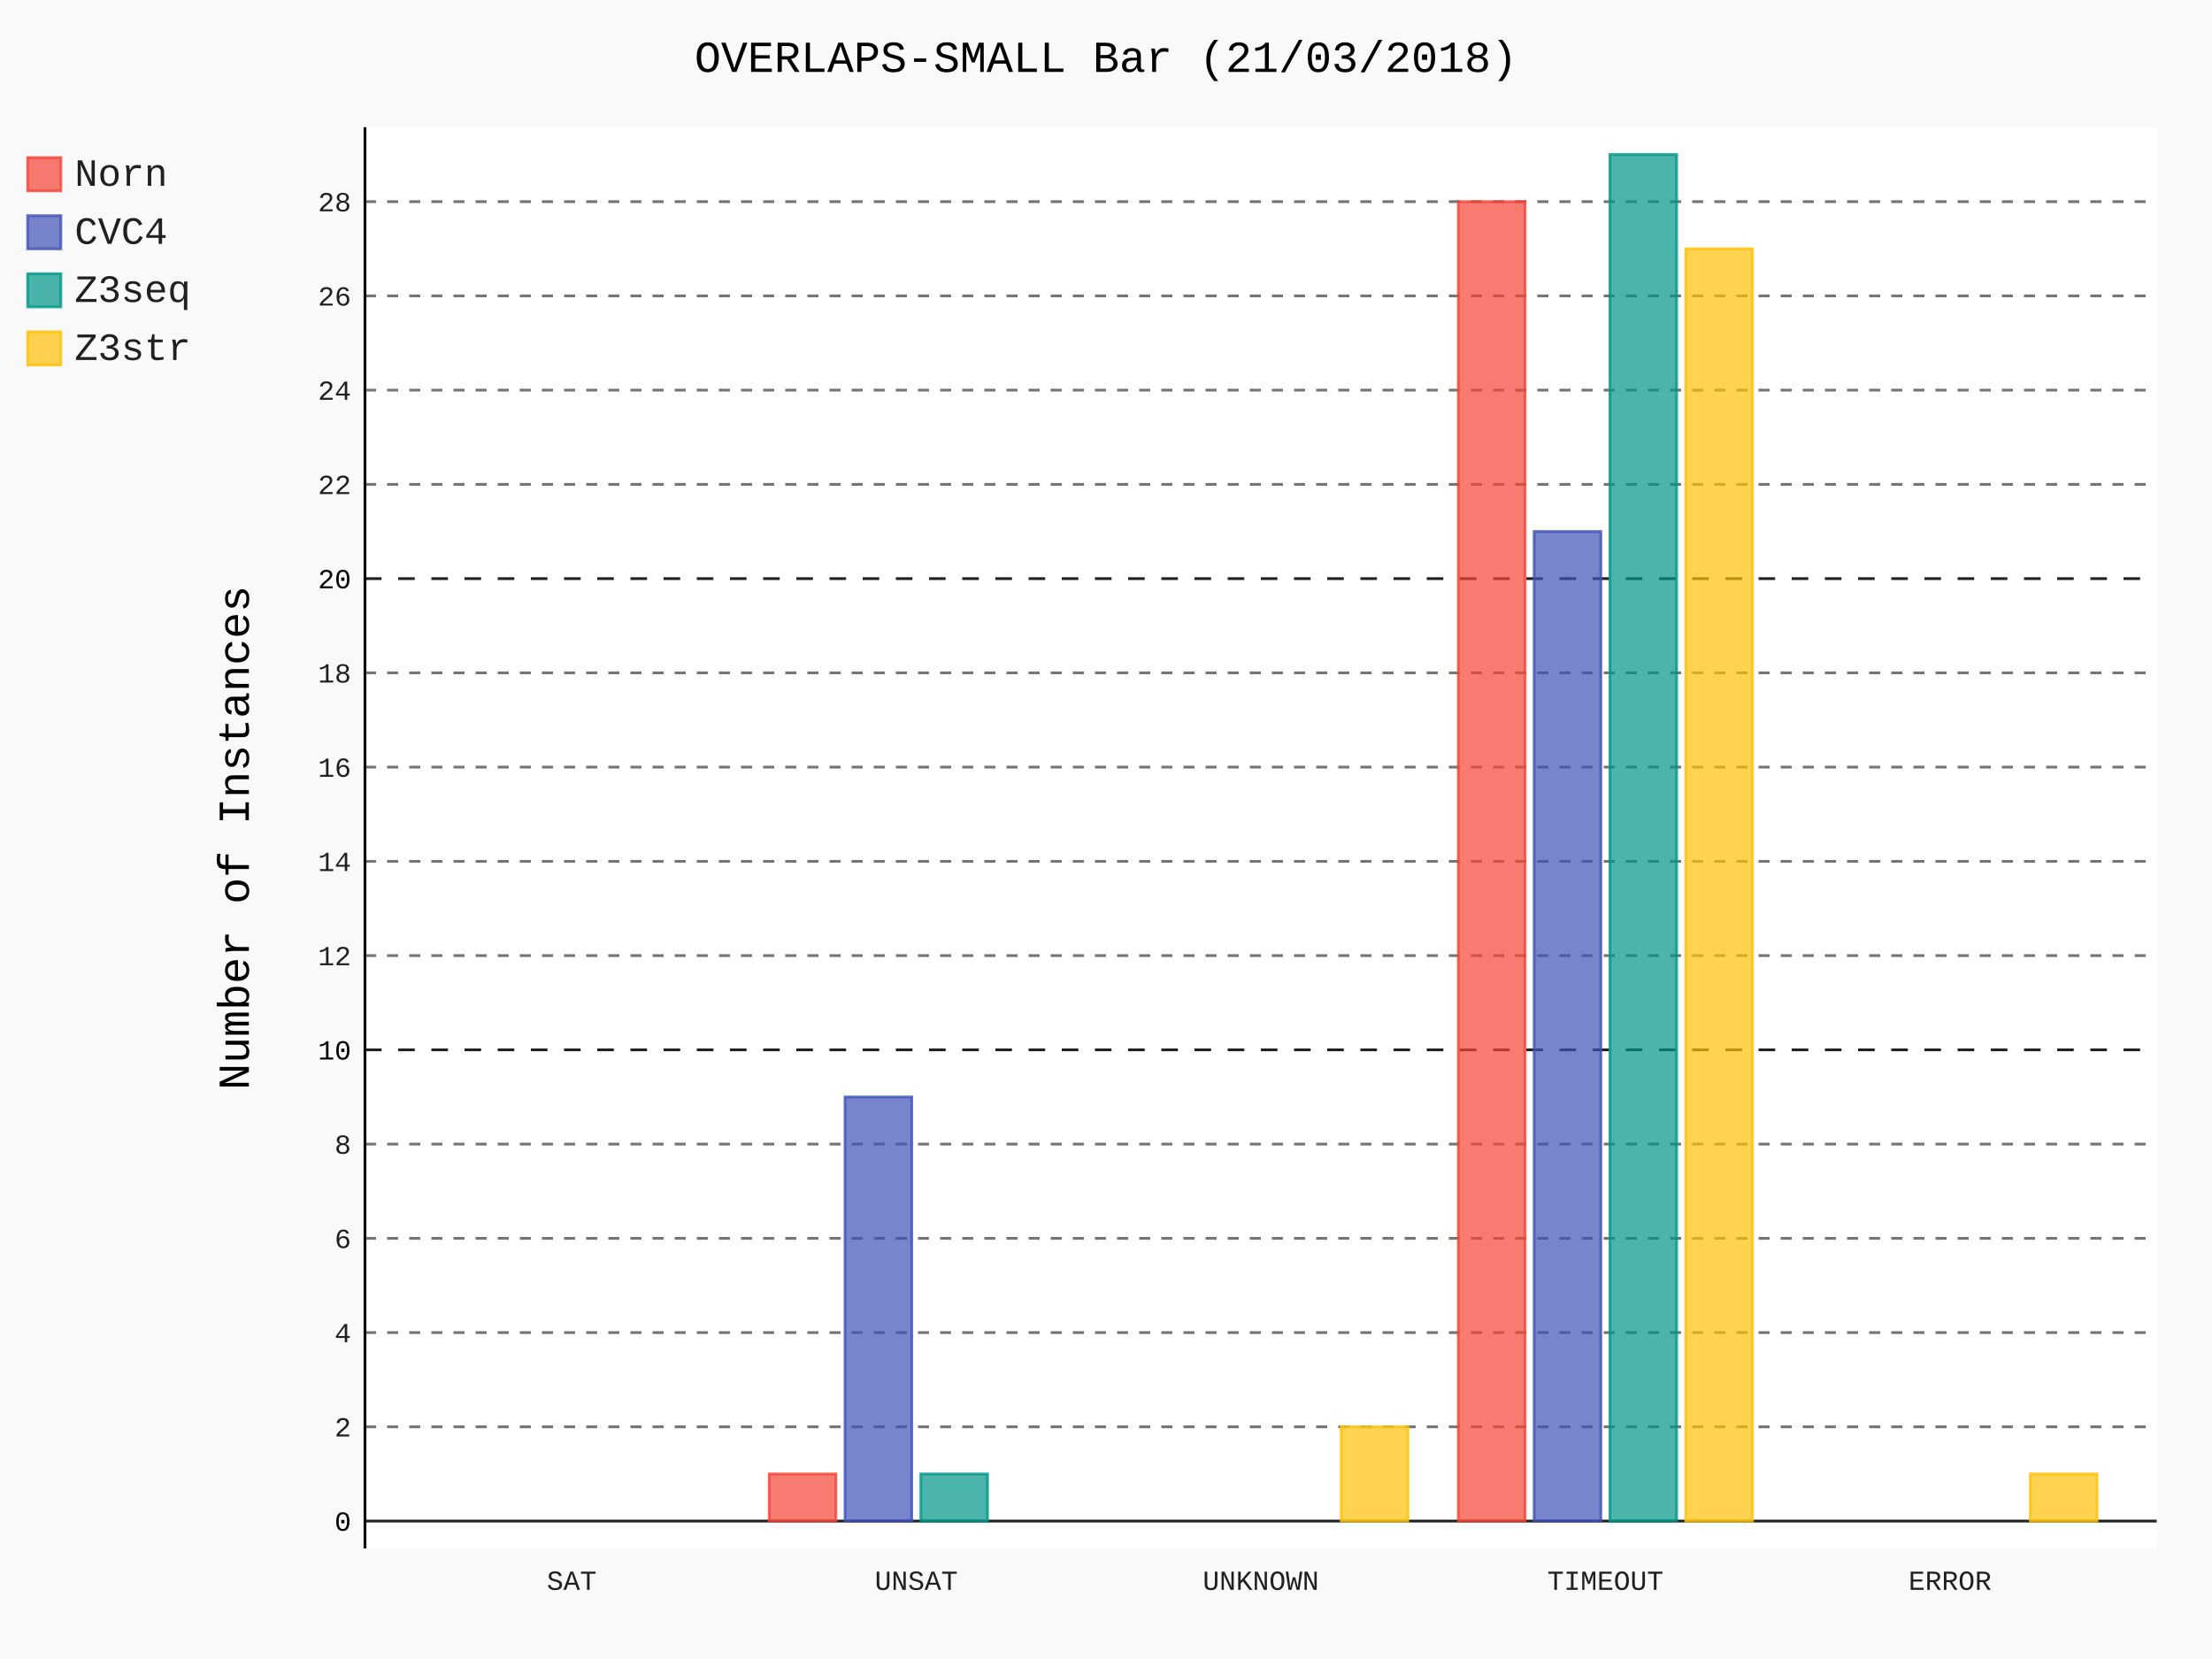
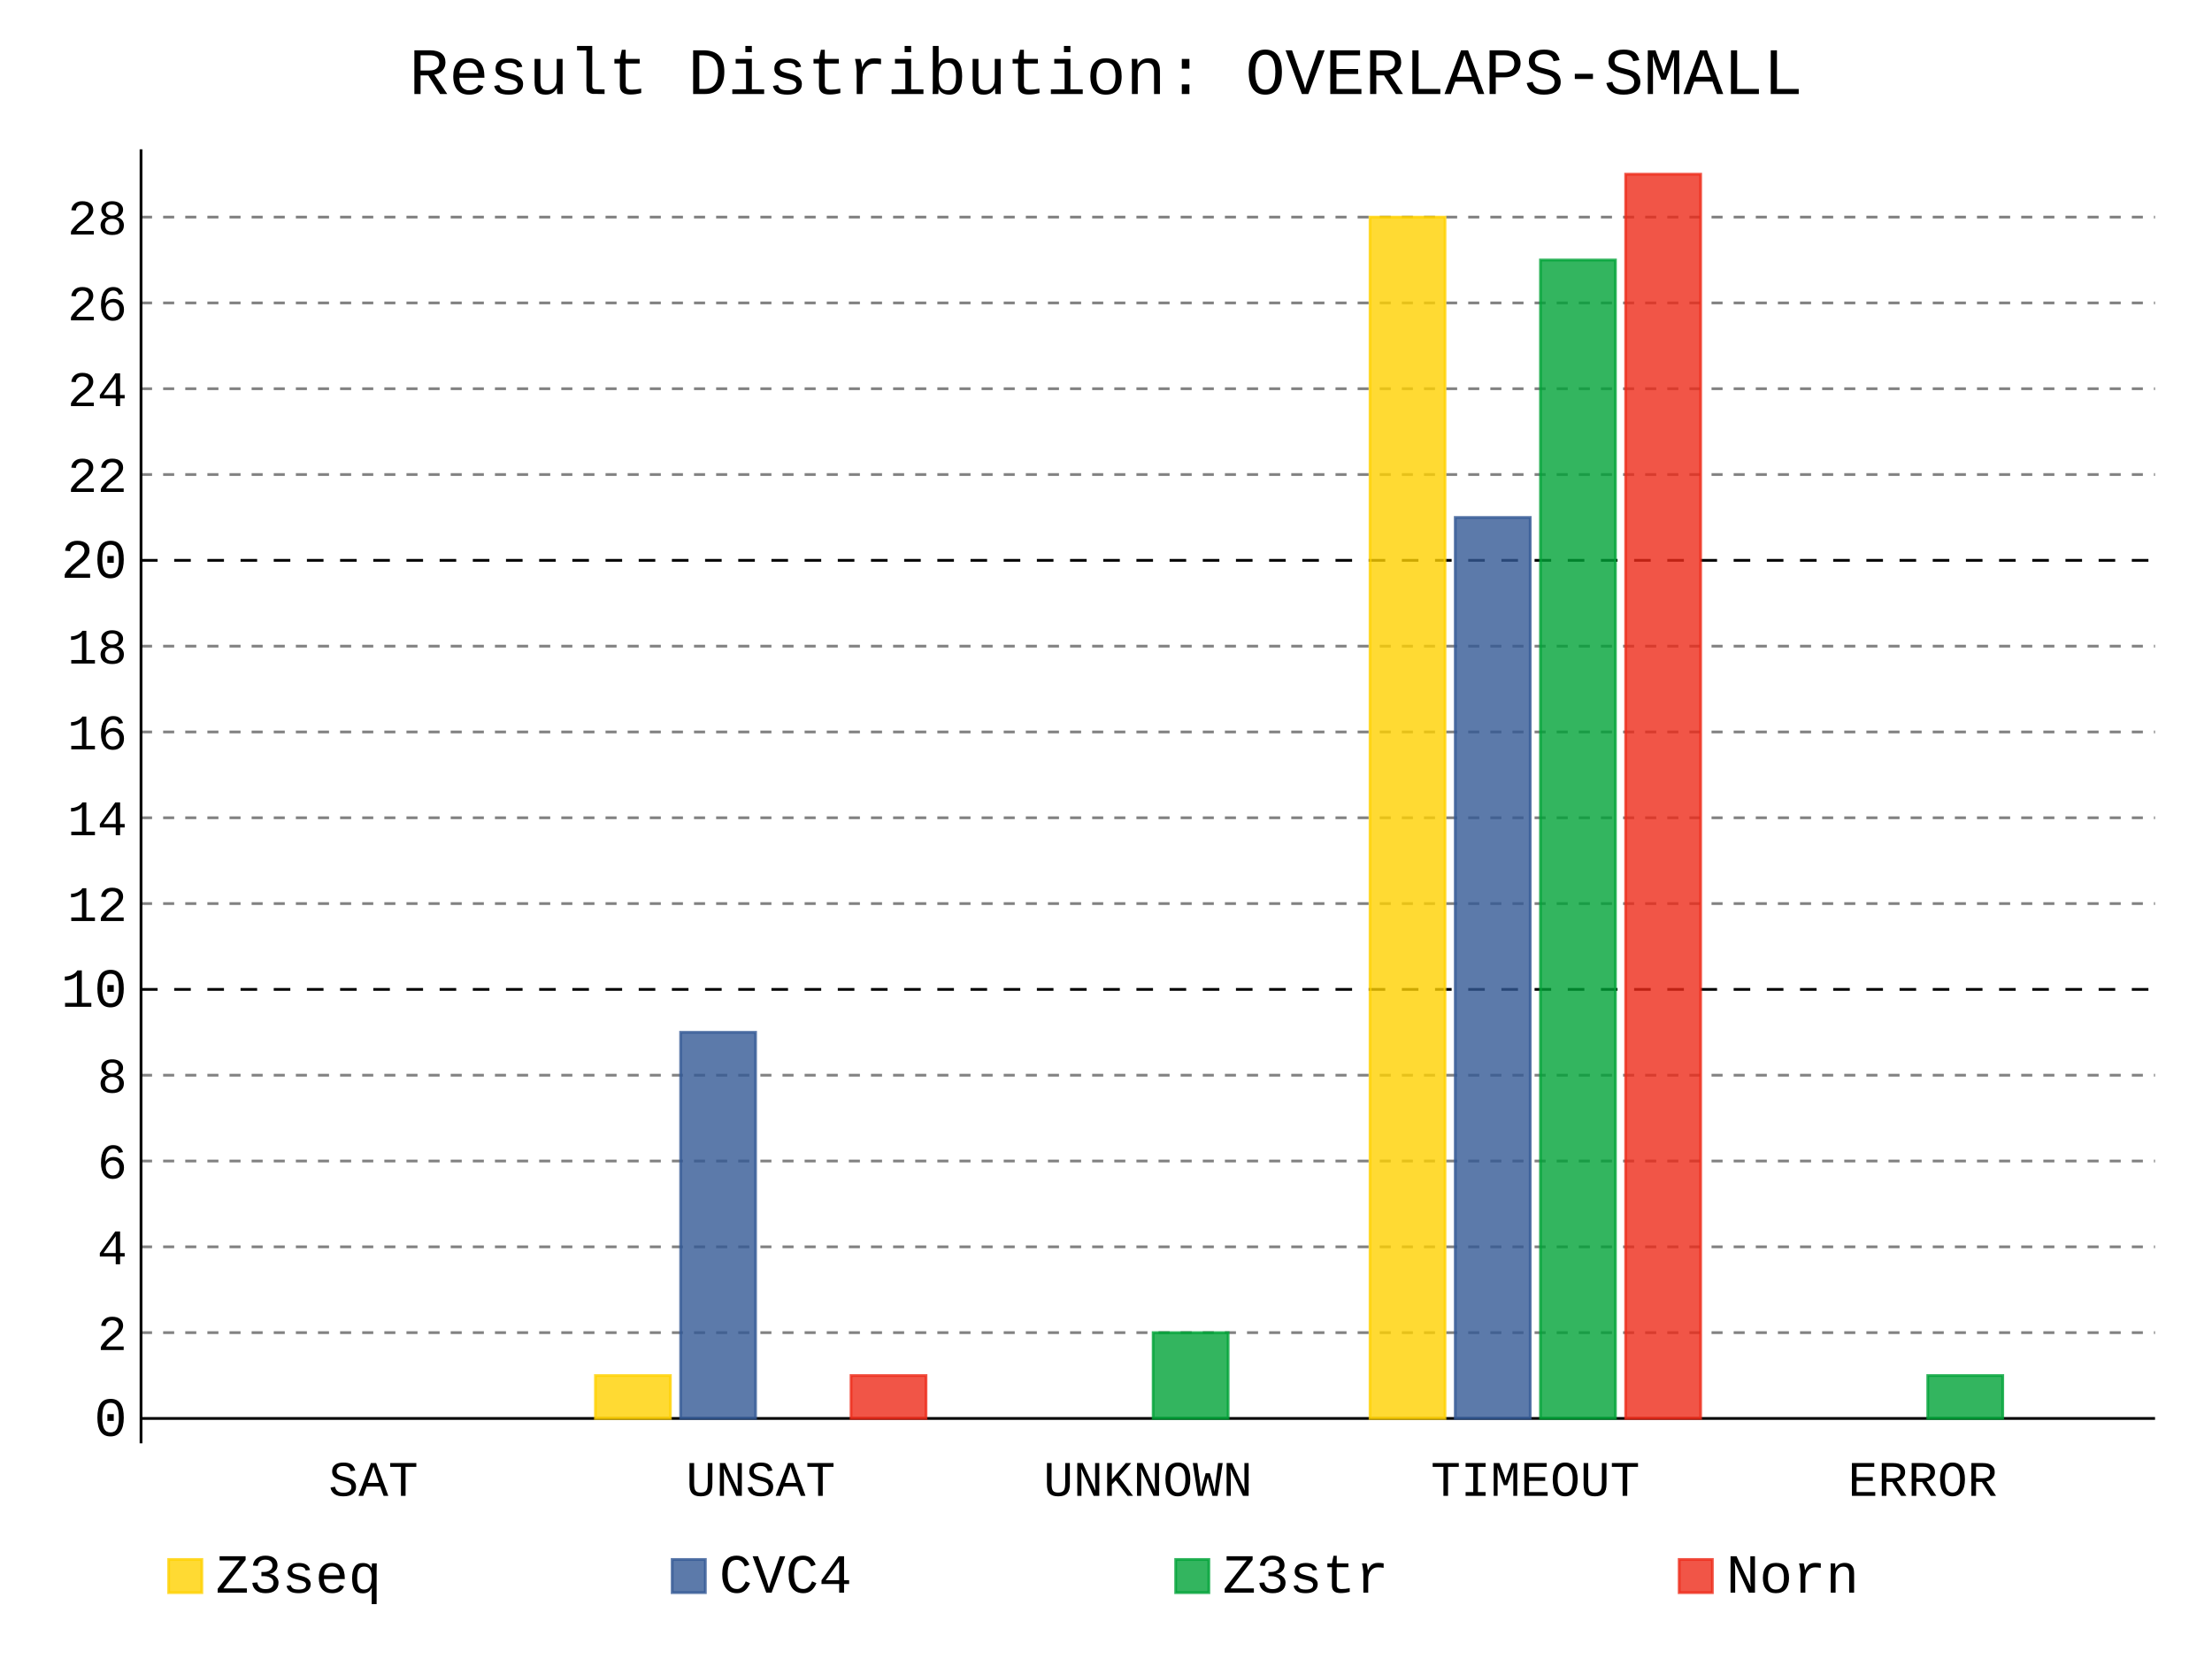
- <svg xmlns="http://www.w3.org/2000/svg" id="chart-d0a5f2c5-1c43-4fe9-bb9f-2f6612187ab4" class="pygal-chart" viewBox="0 0 800 600">
+ <svg xmlns="http://www.w3.org/2000/svg" id="chart-225cbaf4-7722-41bc-a583-54698327a12f" class="pygal-chart" viewBox="0 0 800 600">
  <defs>
-     <style type="text/css">#chart-d0a5f2c5-1c43-4fe9-bb9f-2f6612187ab4{-webkit-user-select:none;-webkit-font-smoothing:antialiased;font-family:Consolas,"Liberation Mono",Menlo,Courier,monospace}#chart-d0a5f2c5-1c43-4fe9-bb9f-2f6612187ab4 .title{font-family:Consolas,"Liberation Mono",Menlo,Courier,monospace;font-size:16px}#chart-d0a5f2c5-1c43-4fe9-bb9f-2f6612187ab4 .legends .legend text{font-family:Consolas,"Liberation Mono",Menlo,Courier,monospace;font-size:14px}#chart-d0a5f2c5-1c43-4fe9-bb9f-2f6612187ab4 .axis text{font-family:Consolas,"Liberation Mono",Menlo,Courier,monospace;font-size:10px}#chart-d0a5f2c5-1c43-4fe9-bb9f-2f6612187ab4 .axis text.major{font-family:Consolas,"Liberation Mono",Menlo,Courier,monospace;font-size:10px}#chart-d0a5f2c5-1c43-4fe9-bb9f-2f6612187ab4 .text-overlay text.value{font-family:Consolas,"Liberation Mono",Menlo,Courier,monospace;font-size:16px}#chart-d0a5f2c5-1c43-4fe9-bb9f-2f6612187ab4 .text-overlay text.label{font-family:Consolas,"Liberation Mono",Menlo,Courier,monospace;font-size:10px}#chart-d0a5f2c5-1c43-4fe9-bb9f-2f6612187ab4 .tooltip{font-family:Consolas,"Liberation Mono",Menlo,Courier,monospace;font-size:14px}#chart-d0a5f2c5-1c43-4fe9-bb9f-2f6612187ab4 text.no_data{font-family:Consolas,"Liberation Mono",Menlo,Courier,monospace;font-size:64px}
- #chart-d0a5f2c5-1c43-4fe9-bb9f-2f6612187ab4{background-color:rgba(249,249,249,1)}#chart-d0a5f2c5-1c43-4fe9-bb9f-2f6612187ab4 path,#chart-d0a5f2c5-1c43-4fe9-bb9f-2f6612187ab4 line,#chart-d0a5f2c5-1c43-4fe9-bb9f-2f6612187ab4 rect,#chart-d0a5f2c5-1c43-4fe9-bb9f-2f6612187ab4 circle{-webkit-transition:150ms;-moz-transition:150ms;transition:150ms}#chart-d0a5f2c5-1c43-4fe9-bb9f-2f6612187ab4 .graph &gt; .background{fill:rgba(249,249,249,1)}#chart-d0a5f2c5-1c43-4fe9-bb9f-2f6612187ab4 .plot &gt; .background{fill:rgba(255,255,255,1)}#chart-d0a5f2c5-1c43-4fe9-bb9f-2f6612187ab4 .graph{fill:rgba(0,0,0,.87)}#chart-d0a5f2c5-1c43-4fe9-bb9f-2f6612187ab4 text.no_data{fill:rgba(0,0,0,1)}#chart-d0a5f2c5-1c43-4fe9-bb9f-2f6612187ab4 .title{fill:rgba(0,0,0,1)}#chart-d0a5f2c5-1c43-4fe9-bb9f-2f6612187ab4 .legends .legend text{fill:rgba(0,0,0,.87)}#chart-d0a5f2c5-1c43-4fe9-bb9f-2f6612187ab4 .legends .legend:hover text{fill:rgba(0,0,0,1)}#chart-d0a5f2c5-1c43-4fe9-bb9f-2f6612187ab4 .axis .line{stroke:rgba(0,0,0,1)}#chart-d0a5f2c5-1c43-4fe9-bb9f-2f6612187ab4 .axis .guide.line{stroke:rgba(0,0,0,.54)}#chart-d0a5f2c5-1c43-4fe9-bb9f-2f6612187ab4 .axis .major.line{stroke:rgba(0,0,0,.87)}#chart-d0a5f2c5-1c43-4fe9-bb9f-2f6612187ab4 .axis text.major{fill:rgba(0,0,0,1)}#chart-d0a5f2c5-1c43-4fe9-bb9f-2f6612187ab4 .axis.y .guides:hover .guide.line,#chart-d0a5f2c5-1c43-4fe9-bb9f-2f6612187ab4 .line-graph .axis.x .guides:hover .guide.line,#chart-d0a5f2c5-1c43-4fe9-bb9f-2f6612187ab4 .stackedline-graph .axis.x .guides:hover .guide.line,#chart-d0a5f2c5-1c43-4fe9-bb9f-2f6612187ab4 .xy-graph .axis.x .guides:hover .guide.line{stroke:rgba(0,0,0,1)}#chart-d0a5f2c5-1c43-4fe9-bb9f-2f6612187ab4 .axis .guides:hover text{fill:rgba(0,0,0,1)}#chart-d0a5f2c5-1c43-4fe9-bb9f-2f6612187ab4 .reactive{fill-opacity:.7;stroke-opacity:.8}#chart-d0a5f2c5-1c43-4fe9-bb9f-2f6612187ab4 .ci{stroke:rgba(0,0,0,.87)}#chart-d0a5f2c5-1c43-4fe9-bb9f-2f6612187ab4 .reactive.active,#chart-d0a5f2c5-1c43-4fe9-bb9f-2f6612187ab4 .active .reactive{fill-opacity:.8;stroke-opacity:.9;stroke-width:4}#chart-d0a5f2c5-1c43-4fe9-bb9f-2f6612187ab4 .ci .reactive.active{stroke-width:1.5}#chart-d0a5f2c5-1c43-4fe9-bb9f-2f6612187ab4 .series text{fill:rgba(0,0,0,1)}#chart-d0a5f2c5-1c43-4fe9-bb9f-2f6612187ab4 .tooltip rect{fill:rgba(255,255,255,1);stroke:rgba(0,0,0,1);-webkit-transition:opacity 150ms;-moz-transition:opacity 150ms;transition:opacity 150ms}#chart-d0a5f2c5-1c43-4fe9-bb9f-2f6612187ab4 .tooltip .label{fill:rgba(0,0,0,.87)}#chart-d0a5f2c5-1c43-4fe9-bb9f-2f6612187ab4 .tooltip .label{fill:rgba(0,0,0,.87)}#chart-d0a5f2c5-1c43-4fe9-bb9f-2f6612187ab4 .tooltip .legend{font-size:.8em;fill:rgba(0,0,0,.54)}#chart-d0a5f2c5-1c43-4fe9-bb9f-2f6612187ab4 .tooltip .x_label{font-size:.6em;fill:rgba(0,0,0,1)}#chart-d0a5f2c5-1c43-4fe9-bb9f-2f6612187ab4 .tooltip .xlink{font-size:.5em;text-decoration:underline}#chart-d0a5f2c5-1c43-4fe9-bb9f-2f6612187ab4 .tooltip .value{font-size:1.5em}#chart-d0a5f2c5-1c43-4fe9-bb9f-2f6612187ab4 .bound{font-size:.5em}#chart-d0a5f2c5-1c43-4fe9-bb9f-2f6612187ab4 .max-value{font-size:.75em;fill:rgba(0,0,0,.54)}#chart-d0a5f2c5-1c43-4fe9-bb9f-2f6612187ab4 .map-element{fill:rgba(255,255,255,1);stroke:rgba(0,0,0,.54) !important}#chart-d0a5f2c5-1c43-4fe9-bb9f-2f6612187ab4 .map-element .reactive{fill-opacity:inherit;stroke-opacity:inherit}#chart-d0a5f2c5-1c43-4fe9-bb9f-2f6612187ab4 .color-0,#chart-d0a5f2c5-1c43-4fe9-bb9f-2f6612187ab4 .color-0 a:visited{stroke:#F44336;fill:#F44336}#chart-d0a5f2c5-1c43-4fe9-bb9f-2f6612187ab4 .color-1,#chart-d0a5f2c5-1c43-4fe9-bb9f-2f6612187ab4 .color-1 a:visited{stroke:#3F51B5;fill:#3F51B5}#chart-d0a5f2c5-1c43-4fe9-bb9f-2f6612187ab4 .color-2,#chart-d0a5f2c5-1c43-4fe9-bb9f-2f6612187ab4 .color-2 a:visited{stroke:#009688;fill:#009688}#chart-d0a5f2c5-1c43-4fe9-bb9f-2f6612187ab4 .color-3,#chart-d0a5f2c5-1c43-4fe9-bb9f-2f6612187ab4 .color-3 a:visited{stroke:#FFC107;fill:#FFC107}#chart-d0a5f2c5-1c43-4fe9-bb9f-2f6612187ab4 .text-overlay .color-0 text{fill:black}#chart-d0a5f2c5-1c43-4fe9-bb9f-2f6612187ab4 .text-overlay .color-1 text{fill:black}#chart-d0a5f2c5-1c43-4fe9-bb9f-2f6612187ab4 .text-overlay .color-2 text{fill:black}#chart-d0a5f2c5-1c43-4fe9-bb9f-2f6612187ab4 .text-overlay .color-3 text{fill:black}
- #chart-d0a5f2c5-1c43-4fe9-bb9f-2f6612187ab4 text.no_data{text-anchor:middle}#chart-d0a5f2c5-1c43-4fe9-bb9f-2f6612187ab4 .guide.line{fill:none}#chart-d0a5f2c5-1c43-4fe9-bb9f-2f6612187ab4 .centered{text-anchor:middle}#chart-d0a5f2c5-1c43-4fe9-bb9f-2f6612187ab4 .title{text-anchor:middle}#chart-d0a5f2c5-1c43-4fe9-bb9f-2f6612187ab4 .legends .legend text{fill-opacity:1}#chart-d0a5f2c5-1c43-4fe9-bb9f-2f6612187ab4 .axis.x text{text-anchor:middle}#chart-d0a5f2c5-1c43-4fe9-bb9f-2f6612187ab4 .axis.x:not(.web) text[transform]{text-anchor:start}#chart-d0a5f2c5-1c43-4fe9-bb9f-2f6612187ab4 .axis.x:not(.web) text[transform].backwards{text-anchor:end}#chart-d0a5f2c5-1c43-4fe9-bb9f-2f6612187ab4 .axis.y text{text-anchor:end}#chart-d0a5f2c5-1c43-4fe9-bb9f-2f6612187ab4 .axis.y text[transform].backwards{text-anchor:start}#chart-d0a5f2c5-1c43-4fe9-bb9f-2f6612187ab4 .axis.y2 text{text-anchor:start}#chart-d0a5f2c5-1c43-4fe9-bb9f-2f6612187ab4 .axis.y2 text[transform].backwards{text-anchor:end}#chart-d0a5f2c5-1c43-4fe9-bb9f-2f6612187ab4 .axis .guide.line{stroke-dasharray:4,4}#chart-d0a5f2c5-1c43-4fe9-bb9f-2f6612187ab4 .axis .major.guide.line{stroke-dasharray:6,6}#chart-d0a5f2c5-1c43-4fe9-bb9f-2f6612187ab4 .horizontal .axis.y .guide.line,#chart-d0a5f2c5-1c43-4fe9-bb9f-2f6612187ab4 .horizontal .axis.y2 .guide.line,#chart-d0a5f2c5-1c43-4fe9-bb9f-2f6612187ab4 .vertical .axis.x .guide.line{opacity:0}#chart-d0a5f2c5-1c43-4fe9-bb9f-2f6612187ab4 .horizontal .axis.always_show .guide.line,#chart-d0a5f2c5-1c43-4fe9-bb9f-2f6612187ab4 .vertical .axis.always_show .guide.line{opacity:1 !important}#chart-d0a5f2c5-1c43-4fe9-bb9f-2f6612187ab4 .axis.y .guides:hover .guide.line,#chart-d0a5f2c5-1c43-4fe9-bb9f-2f6612187ab4 .axis.y2 .guides:hover .guide.line,#chart-d0a5f2c5-1c43-4fe9-bb9f-2f6612187ab4 .axis.x .guides:hover .guide.line{opacity:1}#chart-d0a5f2c5-1c43-4fe9-bb9f-2f6612187ab4 .axis .guides:hover text{opacity:1}#chart-d0a5f2c5-1c43-4fe9-bb9f-2f6612187ab4 .nofill{fill:none}#chart-d0a5f2c5-1c43-4fe9-bb9f-2f6612187ab4 .subtle-fill{fill-opacity:.2}#chart-d0a5f2c5-1c43-4fe9-bb9f-2f6612187ab4 .dot{stroke-width:1px;fill-opacity:1}#chart-d0a5f2c5-1c43-4fe9-bb9f-2f6612187ab4 .dot.active{stroke-width:5px}#chart-d0a5f2c5-1c43-4fe9-bb9f-2f6612187ab4 .dot.negative{fill:transparent}#chart-d0a5f2c5-1c43-4fe9-bb9f-2f6612187ab4 text,#chart-d0a5f2c5-1c43-4fe9-bb9f-2f6612187ab4 tspan{stroke:none !important}#chart-d0a5f2c5-1c43-4fe9-bb9f-2f6612187ab4 .series text.active{opacity:1}#chart-d0a5f2c5-1c43-4fe9-bb9f-2f6612187ab4 .tooltip rect{fill-opacity:.95;stroke-width:.5}#chart-d0a5f2c5-1c43-4fe9-bb9f-2f6612187ab4 .tooltip text{fill-opacity:1}#chart-d0a5f2c5-1c43-4fe9-bb9f-2f6612187ab4 .showable{visibility:hidden}#chart-d0a5f2c5-1c43-4fe9-bb9f-2f6612187ab4 .showable.shown{visibility:visible}#chart-d0a5f2c5-1c43-4fe9-bb9f-2f6612187ab4 .gauge-background{fill:rgba(229,229,229,1);stroke:none}#chart-d0a5f2c5-1c43-4fe9-bb9f-2f6612187ab4 .bg-lines{stroke:rgba(249,249,249,1);stroke-width:2px}</style>
+     <style type="text/css">#chart-225cbaf4-7722-41bc-a583-54698327a12f{-webkit-user-select:none;-webkit-font-smoothing:antialiased;font-family:Consolas,"Liberation Mono",Menlo,Courier,monospace}#chart-225cbaf4-7722-41bc-a583-54698327a12f .title{font-family:Consolas,"Liberation Mono",Menlo,Courier,monospace;font-size:24px}#chart-225cbaf4-7722-41bc-a583-54698327a12f .legends .legend text{font-family:Consolas,"Liberation Mono",Menlo,Courier,monospace;font-size:20px}#chart-225cbaf4-7722-41bc-a583-54698327a12f .axis text{font-family:Consolas,"Liberation Mono",Menlo,Courier,monospace;font-size:18px}#chart-225cbaf4-7722-41bc-a583-54698327a12f .axis text.major{font-family:Consolas,"Liberation Mono",Menlo,Courier,monospace;font-size:20px}#chart-225cbaf4-7722-41bc-a583-54698327a12f .text-overlay text.value{font-family:Consolas,"Liberation Mono",Menlo,Courier,monospace;font-size:22px}#chart-225cbaf4-7722-41bc-a583-54698327a12f .text-overlay text.label{font-family:Consolas,"Liberation Mono",Menlo,Courier,monospace;font-size:20px}#chart-225cbaf4-7722-41bc-a583-54698327a12f .tooltip{font-family:Consolas,"Liberation Mono",Menlo,Courier,monospace;font-size:20px}#chart-225cbaf4-7722-41bc-a583-54698327a12f text.no_data{font-family:Consolas,"Liberation Mono",Menlo,Courier,monospace;font-size:64px}
+ #chart-225cbaf4-7722-41bc-a583-54698327a12f{background-color:#FFFFFF}#chart-225cbaf4-7722-41bc-a583-54698327a12f path,#chart-225cbaf4-7722-41bc-a583-54698327a12f line,#chart-225cbaf4-7722-41bc-a583-54698327a12f rect,#chart-225cbaf4-7722-41bc-a583-54698327a12f circle{-webkit-transition:100ms;-moz-transition:100ms;transition:100ms}#chart-225cbaf4-7722-41bc-a583-54698327a12f .graph &gt; .background{fill:#FFFFFF}#chart-225cbaf4-7722-41bc-a583-54698327a12f .plot &gt; .background{fill:#FFFFFF}#chart-225cbaf4-7722-41bc-a583-54698327a12f .graph{fill:#000000}#chart-225cbaf4-7722-41bc-a583-54698327a12f text.no_data{fill:#000000}#chart-225cbaf4-7722-41bc-a583-54698327a12f .title{fill:#000000}#chart-225cbaf4-7722-41bc-a583-54698327a12f .legends .legend text{fill:#000000}#chart-225cbaf4-7722-41bc-a583-54698327a12f .legends .legend:hover text{fill:#000000}#chart-225cbaf4-7722-41bc-a583-54698327a12f .axis .line{stroke:#000000}#chart-225cbaf4-7722-41bc-a583-54698327a12f .axis .guide.line{stroke:#828282}#chart-225cbaf4-7722-41bc-a583-54698327a12f .axis .major.line{stroke:#000000}#chart-225cbaf4-7722-41bc-a583-54698327a12f .axis text.major{fill:#000000}#chart-225cbaf4-7722-41bc-a583-54698327a12f .axis.y .guides:hover .guide.line,#chart-225cbaf4-7722-41bc-a583-54698327a12f .line-graph .axis.x .guides:hover .guide.line,#chart-225cbaf4-7722-41bc-a583-54698327a12f .stackedline-graph .axis.x .guides:hover .guide.line,#chart-225cbaf4-7722-41bc-a583-54698327a12f .xy-graph .axis.x .guides:hover .guide.line{stroke:#000000}#chart-225cbaf4-7722-41bc-a583-54698327a12f .axis .guides:hover text{fill:#000000}#chart-225cbaf4-7722-41bc-a583-54698327a12f .reactive{fill-opacity:.8;stroke-opacity:.8}#chart-225cbaf4-7722-41bc-a583-54698327a12f .ci{stroke:#000000}#chart-225cbaf4-7722-41bc-a583-54698327a12f .reactive.active,#chart-225cbaf4-7722-41bc-a583-54698327a12f .active .reactive{fill-opacity:.9;stroke-opacity:.9;stroke-width:4}#chart-225cbaf4-7722-41bc-a583-54698327a12f .ci .reactive.active{stroke-width:1.5}#chart-225cbaf4-7722-41bc-a583-54698327a12f .series text{fill:#000000}#chart-225cbaf4-7722-41bc-a583-54698327a12f .tooltip rect{fill:#FFFFFF;stroke:#000000;-webkit-transition:opacity 100ms;-moz-transition:opacity 100ms;transition:opacity 100ms}#chart-225cbaf4-7722-41bc-a583-54698327a12f .tooltip .label{fill:#000000}#chart-225cbaf4-7722-41bc-a583-54698327a12f .tooltip .label{fill:#000000}#chart-225cbaf4-7722-41bc-a583-54698327a12f .tooltip .legend{font-size:.8em;fill:#828282}#chart-225cbaf4-7722-41bc-a583-54698327a12f .tooltip .x_label{font-size:.6em;fill:#000000}#chart-225cbaf4-7722-41bc-a583-54698327a12f .tooltip .xlink{font-size:.5em;text-decoration:underline}#chart-225cbaf4-7722-41bc-a583-54698327a12f .tooltip .value{font-size:1.5em}#chart-225cbaf4-7722-41bc-a583-54698327a12f .bound{font-size:.5em}#chart-225cbaf4-7722-41bc-a583-54698327a12f .max-value{font-size:.75em;fill:#828282}#chart-225cbaf4-7722-41bc-a583-54698327a12f .map-element{fill:#FFFFFF;stroke:#828282 !important}#chart-225cbaf4-7722-41bc-a583-54698327a12f .map-element .reactive{fill-opacity:inherit;stroke-opacity:inherit}#chart-225cbaf4-7722-41bc-a583-54698327a12f .color-0,#chart-225cbaf4-7722-41bc-a583-54698327a12f .color-0 a:visited{stroke:#FFD000;fill:#FFD000}#chart-225cbaf4-7722-41bc-a583-54698327a12f .color-1,#chart-225cbaf4-7722-41bc-a583-54698327a12f .color-1 a:visited{stroke:#345995;fill:#345995}#chart-225cbaf4-7722-41bc-a583-54698327a12f .color-2,#chart-225cbaf4-7722-41bc-a583-54698327a12f .color-2 a:visited{stroke:#01A337;fill:#01A337}#chart-225cbaf4-7722-41bc-a583-54698327a12f .color-3,#chart-225cbaf4-7722-41bc-a583-54698327a12f .color-3 a:visited{stroke:#ED2B1A;fill:#ED2B1A}#chart-225cbaf4-7722-41bc-a583-54698327a12f .text-overlay .color-0 text{fill:black}#chart-225cbaf4-7722-41bc-a583-54698327a12f .text-overlay .color-1 text{fill:black}#chart-225cbaf4-7722-41bc-a583-54698327a12f .text-overlay .color-2 text{fill:black}#chart-225cbaf4-7722-41bc-a583-54698327a12f .text-overlay .color-3 text{fill:black}
+ #chart-225cbaf4-7722-41bc-a583-54698327a12f text.no_data{text-anchor:middle}#chart-225cbaf4-7722-41bc-a583-54698327a12f .guide.line{fill:none}#chart-225cbaf4-7722-41bc-a583-54698327a12f .centered{text-anchor:middle}#chart-225cbaf4-7722-41bc-a583-54698327a12f .title{text-anchor:middle}#chart-225cbaf4-7722-41bc-a583-54698327a12f .legends .legend text{fill-opacity:1}#chart-225cbaf4-7722-41bc-a583-54698327a12f .axis.x text{text-anchor:middle}#chart-225cbaf4-7722-41bc-a583-54698327a12f .axis.x:not(.web) text[transform]{text-anchor:start}#chart-225cbaf4-7722-41bc-a583-54698327a12f .axis.x:not(.web) text[transform].backwards{text-anchor:end}#chart-225cbaf4-7722-41bc-a583-54698327a12f .axis.y text{text-anchor:end}#chart-225cbaf4-7722-41bc-a583-54698327a12f .axis.y text[transform].backwards{text-anchor:start}#chart-225cbaf4-7722-41bc-a583-54698327a12f .axis.y2 text{text-anchor:start}#chart-225cbaf4-7722-41bc-a583-54698327a12f .axis.y2 text[transform].backwards{text-anchor:end}#chart-225cbaf4-7722-41bc-a583-54698327a12f .axis .guide.line{stroke-dasharray:4,4}#chart-225cbaf4-7722-41bc-a583-54698327a12f .axis .major.guide.line{stroke-dasharray:6,6}#chart-225cbaf4-7722-41bc-a583-54698327a12f .horizontal .axis.y .guide.line,#chart-225cbaf4-7722-41bc-a583-54698327a12f .horizontal .axis.y2 .guide.line,#chart-225cbaf4-7722-41bc-a583-54698327a12f .vertical .axis.x .guide.line{opacity:0}#chart-225cbaf4-7722-41bc-a583-54698327a12f .horizontal .axis.always_show .guide.line,#chart-225cbaf4-7722-41bc-a583-54698327a12f .vertical .axis.always_show .guide.line{opacity:1 !important}#chart-225cbaf4-7722-41bc-a583-54698327a12f .axis.y .guides:hover .guide.line,#chart-225cbaf4-7722-41bc-a583-54698327a12f .axis.y2 .guides:hover .guide.line,#chart-225cbaf4-7722-41bc-a583-54698327a12f .axis.x .guides:hover .guide.line{opacity:1}#chart-225cbaf4-7722-41bc-a583-54698327a12f .axis .guides:hover text{opacity:1}#chart-225cbaf4-7722-41bc-a583-54698327a12f .nofill{fill:none}#chart-225cbaf4-7722-41bc-a583-54698327a12f .subtle-fill{fill-opacity:.2}#chart-225cbaf4-7722-41bc-a583-54698327a12f .dot{stroke-width:1px;fill-opacity:1}#chart-225cbaf4-7722-41bc-a583-54698327a12f .dot.active{stroke-width:5px}#chart-225cbaf4-7722-41bc-a583-54698327a12f .dot.negative{fill:transparent}#chart-225cbaf4-7722-41bc-a583-54698327a12f text,#chart-225cbaf4-7722-41bc-a583-54698327a12f tspan{stroke:none !important}#chart-225cbaf4-7722-41bc-a583-54698327a12f .series text.active{opacity:1}#chart-225cbaf4-7722-41bc-a583-54698327a12f .tooltip rect{fill-opacity:.95;stroke-width:.5}#chart-225cbaf4-7722-41bc-a583-54698327a12f .tooltip text{fill-opacity:1}#chart-225cbaf4-7722-41bc-a583-54698327a12f .showable{visibility:hidden}#chart-225cbaf4-7722-41bc-a583-54698327a12f .showable.shown{visibility:visible}#chart-225cbaf4-7722-41bc-a583-54698327a12f .gauge-background{fill:rgba(229,229,229,1);stroke:none}#chart-225cbaf4-7722-41bc-a583-54698327a12f .bg-lines{stroke:#FFFFFF;stroke-width:2px}</style>
  </defs>
  <g class="graph bar-graph vertical">
    <rect class="background" height="600" width="800" x="0" y="0" />
-     <g class="plot" transform="translate(132, 46)">
-       <rect class="background" height="514" width="648.0" x="0" y="0" />
+     <g class="plot" transform="translate(51, 54)">
+       <rect class="background" height="468.0" width="728.4" x="0" y="0" />
      <g class="axis y always_show">
        <g class="guides">
-           <path class="axis major line" d="M0 504.115 h648" />
-           <text class="major" x="-5" y="507.615">0</text>
-         </g>
-         <g class="guides">
-           <path class="guide line" d="M0 470.031 h648" />
-           <text class="" x="-5" y="473.531">2</text>
-         </g>
-         <g class="guides">
-           <path class="guide line" d="M0 435.946 h648" />
-           <text class="" x="-5" y="439.446">4</text>
-         </g>
-         <g class="guides">
-           <path class="guide line" d="M0 401.861 h648" />
-           <text class="" x="-5" y="405.361">6</text>
-         </g>
-         <g class="guides">
-           <path class="guide line" d="M0 367.776 h648" />
-           <text class="" x="-5" y="371.276">8</text>
-         </g>
-         <g class="guides">
-           <path class="major guide line" d="M0 333.691 h648" />
-           <text class="major" x="-5" y="337.191">10</text>
-         </g>
-         <g class="guides">
-           <path class="guide line" d="M0 299.606 h648" />
-           <text class="" x="-5" y="303.106">12</text>
-         </g>
-         <g class="guides">
-           <path class="guide line" d="M0 265.521 h648" />
-           <text class="" x="-5" y="269.021">14</text>
-         </g>
-         <g class="guides">
-           <path class="guide line" d="M0 231.436 h648" />
-           <text class="" x="-5" y="234.936">16</text>
-         </g>
-         <g class="guides">
-           <path class="guide line" d="M0 197.351 h648" />
-           <text class="" x="-5" y="200.851">18</text>
-         </g>
-         <g class="guides">
-           <path class="major guide line" d="M0 163.267 h648" />
-           <text class="major" x="-5" y="166.767">20</text>
-         </g>
-         <g class="guides">
-           <path class="guide line" d="M0 129.182 h648" />
-           <text class="" x="-5" y="132.682">22</text>
-         </g>
-         <g class="guides">
-           <path class="guide line" d="M0 95.097 h648" />
-           <text class="" x="-5" y="98.597">24</text>
-         </g>
-         <g class="guides">
-           <path class="guide line" d="M0 61.012 h648" />
-           <text class="" x="-5" y="64.512">26</text>
-         </g>
-         <g class="guides">
-           <path class="guide line" d="M0 26.927 h648" />
-           <text class="" x="-5" y="30.427">28</text>
+           <path class="axis major line" d="M0 459 h728.4" />
+           <text class="major" x="-5" y="465.3">0</text>
+         </g>
+         <g class="guides">
+           <path class="guide line" d="M0 427.966 h728.4" />
+           <text class="" x="-5" y="434.266">2</text>
+         </g>
+         <g class="guides">
+           <path class="guide line" d="M0 396.931 h728.4" />
+           <text class="" x="-5" y="403.231">4</text>
+         </g>
+         <g class="guides">
+           <path class="guide line" d="M0 365.897 h728.4" />
+           <text class="" x="-5" y="372.197">6</text>
+         </g>
+         <g class="guides">
+           <path class="guide line" d="M0 334.862 h728.4" />
+           <text class="" x="-5" y="341.162">8</text>
+         </g>
+         <g class="guides">
+           <path class="major guide line" d="M0 303.828 h728.4" />
+           <text class="major" x="-5" y="310.128">10</text>
+         </g>
+         <g class="guides">
+           <path class="guide line" d="M0 272.793 h728.4" />
+           <text class="" x="-5" y="279.093">12</text>
+         </g>
+         <g class="guides">
+           <path class="guide line" d="M0 241.759 h728.4" />
+           <text class="" x="-5" y="248.059">14</text>
+         </g>
+         <g class="guides">
+           <path class="guide line" d="M0 210.724 h728.4" />
+           <text class="" x="-5" y="217.024">16</text>
+         </g>
+         <g class="guides">
+           <path class="guide line" d="M0 179.69 h728.4" />
+           <text class="" x="-5" y="185.99">18</text>
+         </g>
+         <g class="guides">
+           <path class="major guide line" d="M0 148.655 h728.4" />
+           <text class="major" x="-5" y="154.955">20</text>
+         </g>
+         <g class="guides">
+           <path class="guide line" d="M0 117.621 h728.4" />
+           <text class="" x="-5" y="123.921">22</text>
+         </g>
+         <g class="guides">
+           <path class="guide line" d="M0 86.586 h728.4" />
+           <text class="" x="-5" y="92.886">24</text>
+         </g>
+         <g class="guides">
+           <path class="guide line" d="M0 55.552 h728.4" />
+           <text class="" x="-5" y="61.852">26</text>
+         </g>
+         <g class="guides">
+           <path class="guide line" d="M0 24.517 h728.4" />
+           <text class="" x="-5" y="30.817">28</text>
        </g>
      </g>
      <g class="axis x">
-         <path class="line" d="M0 0 v514" />
-         <g class="guides">
-           <path class="guide line" d="M74.769 0 v514" />
-           <text class="" x="74.769" y="529.0">SAT</text>
-         </g>
-         <g class="guides">
-           <path class="guide line" d="M199.385 0 v514" />
-           <text class="" x="199.385" y="529.0">UNSAT</text>
-         </g>
-         <g class="guides">
-           <path class="guide line" d="M324 0 v514" />
-           <text class="" x="324.0" y="529.0">UNKNOWN</text>
-         </g>
-         <g class="guides">
-           <path class="guide line" d="M448.615 0 v514" />
-           <text class="" x="448.615" y="529.0">TIMEOUT</text>
-         </g>
-         <g class="guides">
-           <path class="guide line" d="M573.231 0 v514" />
-           <text class="" x="573.231" y="529.0">ERROR</text>
+         <path class="line" d="M0 0 v468" />
+         <g class="guides">
+           <path class="guide line" d="M84.046 0 v468" />
+           <text class="" x="84.046" y="487.0">SAT</text>
+         </g>
+         <g class="guides">
+           <path class="guide line" d="M224.123 0 v468" />
+           <text class="" x="224.123" y="487.0">UNSAT</text>
+         </g>
+         <g class="guides">
+           <path class="guide line" d="M364.2 0 v468" />
+           <text class="" x="364.2" y="487.0">UNKNOWN</text>
+         </g>
+         <g class="guides">
+           <path class="guide line" d="M504.277 0 v468" />
+           <text class="" x="504.277" y="487.0">TIMEOUT</text>
+         </g>
+         <g class="guides">
+           <path class="guide line" d="M644.354 0 v468" />
+           <text class="" x="644.354" y="487.0">ERROR</text>
        </g>
      </g>
      <g class="series serie-0 color-0">
        <g class="bars">
          <g class="bar">
-             <rect class="rect reactive tooltip-trigger" height="0.0" rx="0" ry="0" width="24.126" x="21.583" y="504.115" />
-           </g>
-           <g class="bar">
-             <rect class="rect reactive tooltip-trigger" height="17.042" rx="0" ry="0" width="24.126" x="146.199" y="487.073" />
-           </g>
-           <g class="bar">
-             <rect class="rect reactive tooltip-trigger" height="0.0" rx="0" ry="0" width="24.126" x="270.814" y="504.115" />
-           </g>
-           <g class="bar">
-             <rect class="rect reactive tooltip-trigger" height="477.188" rx="0" ry="0" width="24.126" x="395.43" y="26.927" />
-           </g>
-           <g class="bar">
-             <rect class="rect reactive tooltip-trigger" height="0.0" rx="0" ry="0" width="24.126" x="520.045" y="504.115" />
+             <rect class="rect reactive tooltip-trigger" height="0.0" rx="0" ry="0" width="27.119" x="24.261" y="459.0" />
+           </g>
+           <g class="bar">
+             <rect class="rect reactive tooltip-trigger" height="15.517" rx="0" ry="0" width="27.119" x="164.338" y="443.483" />
+           </g>
+           <g class="bar">
+             <rect class="rect reactive tooltip-trigger" height="0.0" rx="0" ry="0" width="27.119" x="304.415" y="459.0" />
+           </g>
+           <g class="bar">
+             <rect class="rect reactive tooltip-trigger" height="434.483" rx="0" ry="0" width="27.119" x="444.492" y="24.517" />
+           </g>
+           <g class="bar">
+             <rect class="rect reactive tooltip-trigger" height="0.0" rx="0" ry="0" width="27.119" x="584.569" y="459.0" />
          </g>
        </g>
      </g>
      <g class="series serie-1 color-1">
        <g class="bars">
          <g class="bar">
-             <rect class="rect reactive tooltip-trigger" height="0.0" rx="0" ry="0" width="24.126" x="48.999" y="504.115" />
-           </g>
-           <g class="bar">
-             <rect class="rect reactive tooltip-trigger" height="153.382" rx="0" ry="0" width="24.126" x="173.614" y="350.733" />
-           </g>
-           <g class="bar">
-             <rect class="rect reactive tooltip-trigger" height="0.0" rx="0" ry="0" width="24.126" x="298.23" y="504.115" />
-           </g>
-           <g class="bar">
-             <rect class="rect reactive tooltip-trigger" height="357.891" rx="0" ry="0" width="24.126" x="422.845" y="146.224" />
-           </g>
-           <g class="bar">
-             <rect class="rect reactive tooltip-trigger" height="0.0" rx="0" ry="0" width="24.126" x="547.46" y="504.115" />
+             <rect class="rect reactive tooltip-trigger" height="0.0" rx="0" ry="0" width="27.119" x="55.078" y="459.0" />
+           </g>
+           <g class="bar">
+             <rect class="rect reactive tooltip-trigger" height="139.655" rx="0" ry="0" width="27.119" x="195.155" y="319.345" />
+           </g>
+           <g class="bar">
+             <rect class="rect reactive tooltip-trigger" height="0.0" rx="0" ry="0" width="27.119" x="335.232" y="459.0" />
+           </g>
+           <g class="bar">
+             <rect class="rect reactive tooltip-trigger" height="325.862" rx="0" ry="0" width="27.119" x="475.309" y="133.138" />
+           </g>
+           <g class="bar">
+             <rect class="rect reactive tooltip-trigger" height="0.0" rx="0" ry="0" width="27.119" x="615.386" y="459.0" />
          </g>
        </g>
      </g>
      <g class="series serie-2 color-2">
        <g class="bars">
          <g class="bar">
-             <rect class="rect reactive tooltip-trigger" height="0.0" rx="0" ry="0" width="24.126" x="76.414" y="504.115" />
-           </g>
-           <g class="bar">
-             <rect class="rect reactive tooltip-trigger" height="17.042" rx="0" ry="0" width="24.126" x="201.03" y="487.073" />
-           </g>
-           <g class="bar">
-             <rect class="rect reactive tooltip-trigger" height="0.0" rx="0" ry="0" width="24.126" x="325.645" y="504.115" />
-           </g>
-           <g class="bar">
-             <rect class="rect reactive tooltip-trigger" height="494.231" rx="0" ry="0" width="24.126" x="450.26" y="9.885" />
-           </g>
-           <g class="bar">
-             <rect class="rect reactive tooltip-trigger" height="0.0" rx="0" ry="0" width="24.126" x="574.876" y="504.115" />
+             <rect class="rect reactive tooltip-trigger" height="0.0" rx="0" ry="0" width="27.119" x="85.895" y="459.0" />
+           </g>
+           <g class="bar">
+             <rect class="rect reactive tooltip-trigger" height="0.0" rx="0" ry="0" width="27.119" x="225.972" y="459.0" />
+           </g>
+           <g class="bar">
+             <rect class="rect reactive tooltip-trigger" height="31.034" rx="0" ry="0" width="27.119" x="366.049" y="427.966" />
+           </g>
+           <g class="bar">
+             <rect class="rect reactive tooltip-trigger" height="418.966" rx="0" ry="0" width="27.119" x="506.126" y="40.034" />
+           </g>
+           <g class="bar">
+             <rect class="rect reactive tooltip-trigger" height="15.517" rx="0" ry="0" width="27.119" x="646.203" y="443.483" />
          </g>
        </g>
      </g>
      <g class="series serie-3 color-3">
        <g class="bars">
          <g class="bar">
-             <rect class="rect reactive tooltip-trigger" height="0.0" rx="0" ry="0" width="24.126" x="103.83" y="504.115" />
-           </g>
-           <g class="bar">
-             <rect class="rect reactive tooltip-trigger" height="0.0" rx="0" ry="0" width="24.126" x="228.445" y="504.115" />
-           </g>
-           <g class="bar">
-             <rect class="rect reactive tooltip-trigger" height="34.085" rx="0" ry="0" width="24.126" x="353.06" y="470.031" />
-           </g>
-           <g class="bar">
-             <rect class="rect reactive tooltip-trigger" height="460.146" rx="0" ry="0" width="24.126" x="477.676" y="43.969" />
-           </g>
-           <g class="bar">
-             <rect class="rect reactive tooltip-trigger" height="17.042" rx="0" ry="0" width="24.126" x="602.291" y="487.073" />
+             <rect class="rect reactive tooltip-trigger" height="0.0" rx="0" ry="0" width="27.119" x="116.712" y="459.0" />
+           </g>
+           <g class="bar">
+             <rect class="rect reactive tooltip-trigger" height="15.517" rx="0" ry="0" width="27.119" x="256.789" y="443.483" />
+           </g>
+           <g class="bar">
+             <rect class="rect reactive tooltip-trigger" height="0.0" rx="0" ry="0" width="27.119" x="396.866" y="459.0" />
+           </g>
+           <g class="bar">
+             <rect class="rect reactive tooltip-trigger" height="450.0" rx="0" ry="0" width="27.119" x="536.943" y="9.0" />
+           </g>
+           <g class="bar">
+             <rect class="rect reactive tooltip-trigger" height="0.0" rx="0" ry="0" width="27.119" x="677.02" y="459.0" />
          </g>
        </g>
      </g>
    </g>
    <g class="titles">
-       <text class="title plot_title" x="400.0" y="26">OVERLAPS-SMALL Bar (21/03/2018)</text>
-       <text class="title" x="64.0" y="329.0" transform="rotate(-90 64 303)">Number of Instances</text>
-     </g>
-     <g class="plot overlay" transform="translate(132, 46)">
+       <text class="title plot_title" x="400.0" y="34">Result Distribution: OVERLAPS-SMALL</text>
+     </g>
+     <g class="plot overlay" transform="translate(51, 54)">
      <g class="series serie-0 color-0" />
      <g class="series serie-1 color-1" />
      <g class="series serie-2 color-2" />
      <g class="series serie-3 color-3" />
    </g>
-     <g class="plot text-overlay" transform="translate(132, 46)">
+     <g class="plot text-overlay" transform="translate(51, 54)">
      <g class="series serie-0 color-0" />
      <g class="series serie-1 color-1" />
      <g class="series serie-2 color-2" />
      <g class="series serie-3 color-3" />
    </g>
-     <g class="plot tooltip-overlay" transform="translate(132, 46)">
+     <g class="plot tooltip-overlay" transform="translate(51, 54)">
      <g class="tooltip" style="opacity: 0" transform="translate(0 0)">
        <rect class="tooltip-box" height="0" rx="10" ry="10" width="0" />
        <g class="text" />
      </g>
    </g>
-     <g class="legends" transform="translate(10, 56)">
+     <g class="legends" transform="translate(61, 560)">
      <g class="legend reactive activate-serie" id="activate-serie-0">
-         <rect class="color-0 reactive" height="12" width="12" x="0.0" y="1.0" />
-         <text x="17.0" y="11.2">Norn</text>
+         <rect class="color-0 reactive" height="12" width="12" x="0.0" y="4.0" />
+         <text x="17.0" y="16.0">Z3seq</text>
      </g>
      <g class="legend reactive activate-serie" id="activate-serie-1">
-         <rect class="color-1 reactive" height="12" width="12" x="0.0" y="22.0" />
-         <text x="17.0" y="32.2">CVC4</text>
+         <rect class="color-1 reactive" height="12" width="12" x="182.1" y="4.0" />
+         <text x="199.1" y="16.0">CVC4</text>
      </g>
      <g class="legend reactive activate-serie" id="activate-serie-2">
-         <rect class="color-2 reactive" height="12" width="12" x="0.0" y="43.0" />
-         <text x="17.0" y="53.2">Z3seq</text>
+         <rect class="color-2 reactive" height="12" width="12" x="364.2" y="4.0" />
+         <text x="381.2" y="16.0">Z3str</text>
      </g>
      <g class="legend reactive activate-serie" id="activate-serie-3">
-         <rect class="color-3 reactive" height="12" width="12" x="0.0" y="64.0" />
-         <text x="17.0" y="74.2">Z3str</text>
-       </g>
-     </g>
-     <g class="legends" transform="translate(790, 56)" />
+         <rect class="color-3 reactive" height="12" width="12" x="546.3" y="4.0" />
+         <text x="563.3" y="16.0">Norn</text>
+       </g>
+     </g>
  </g>
</svg>
